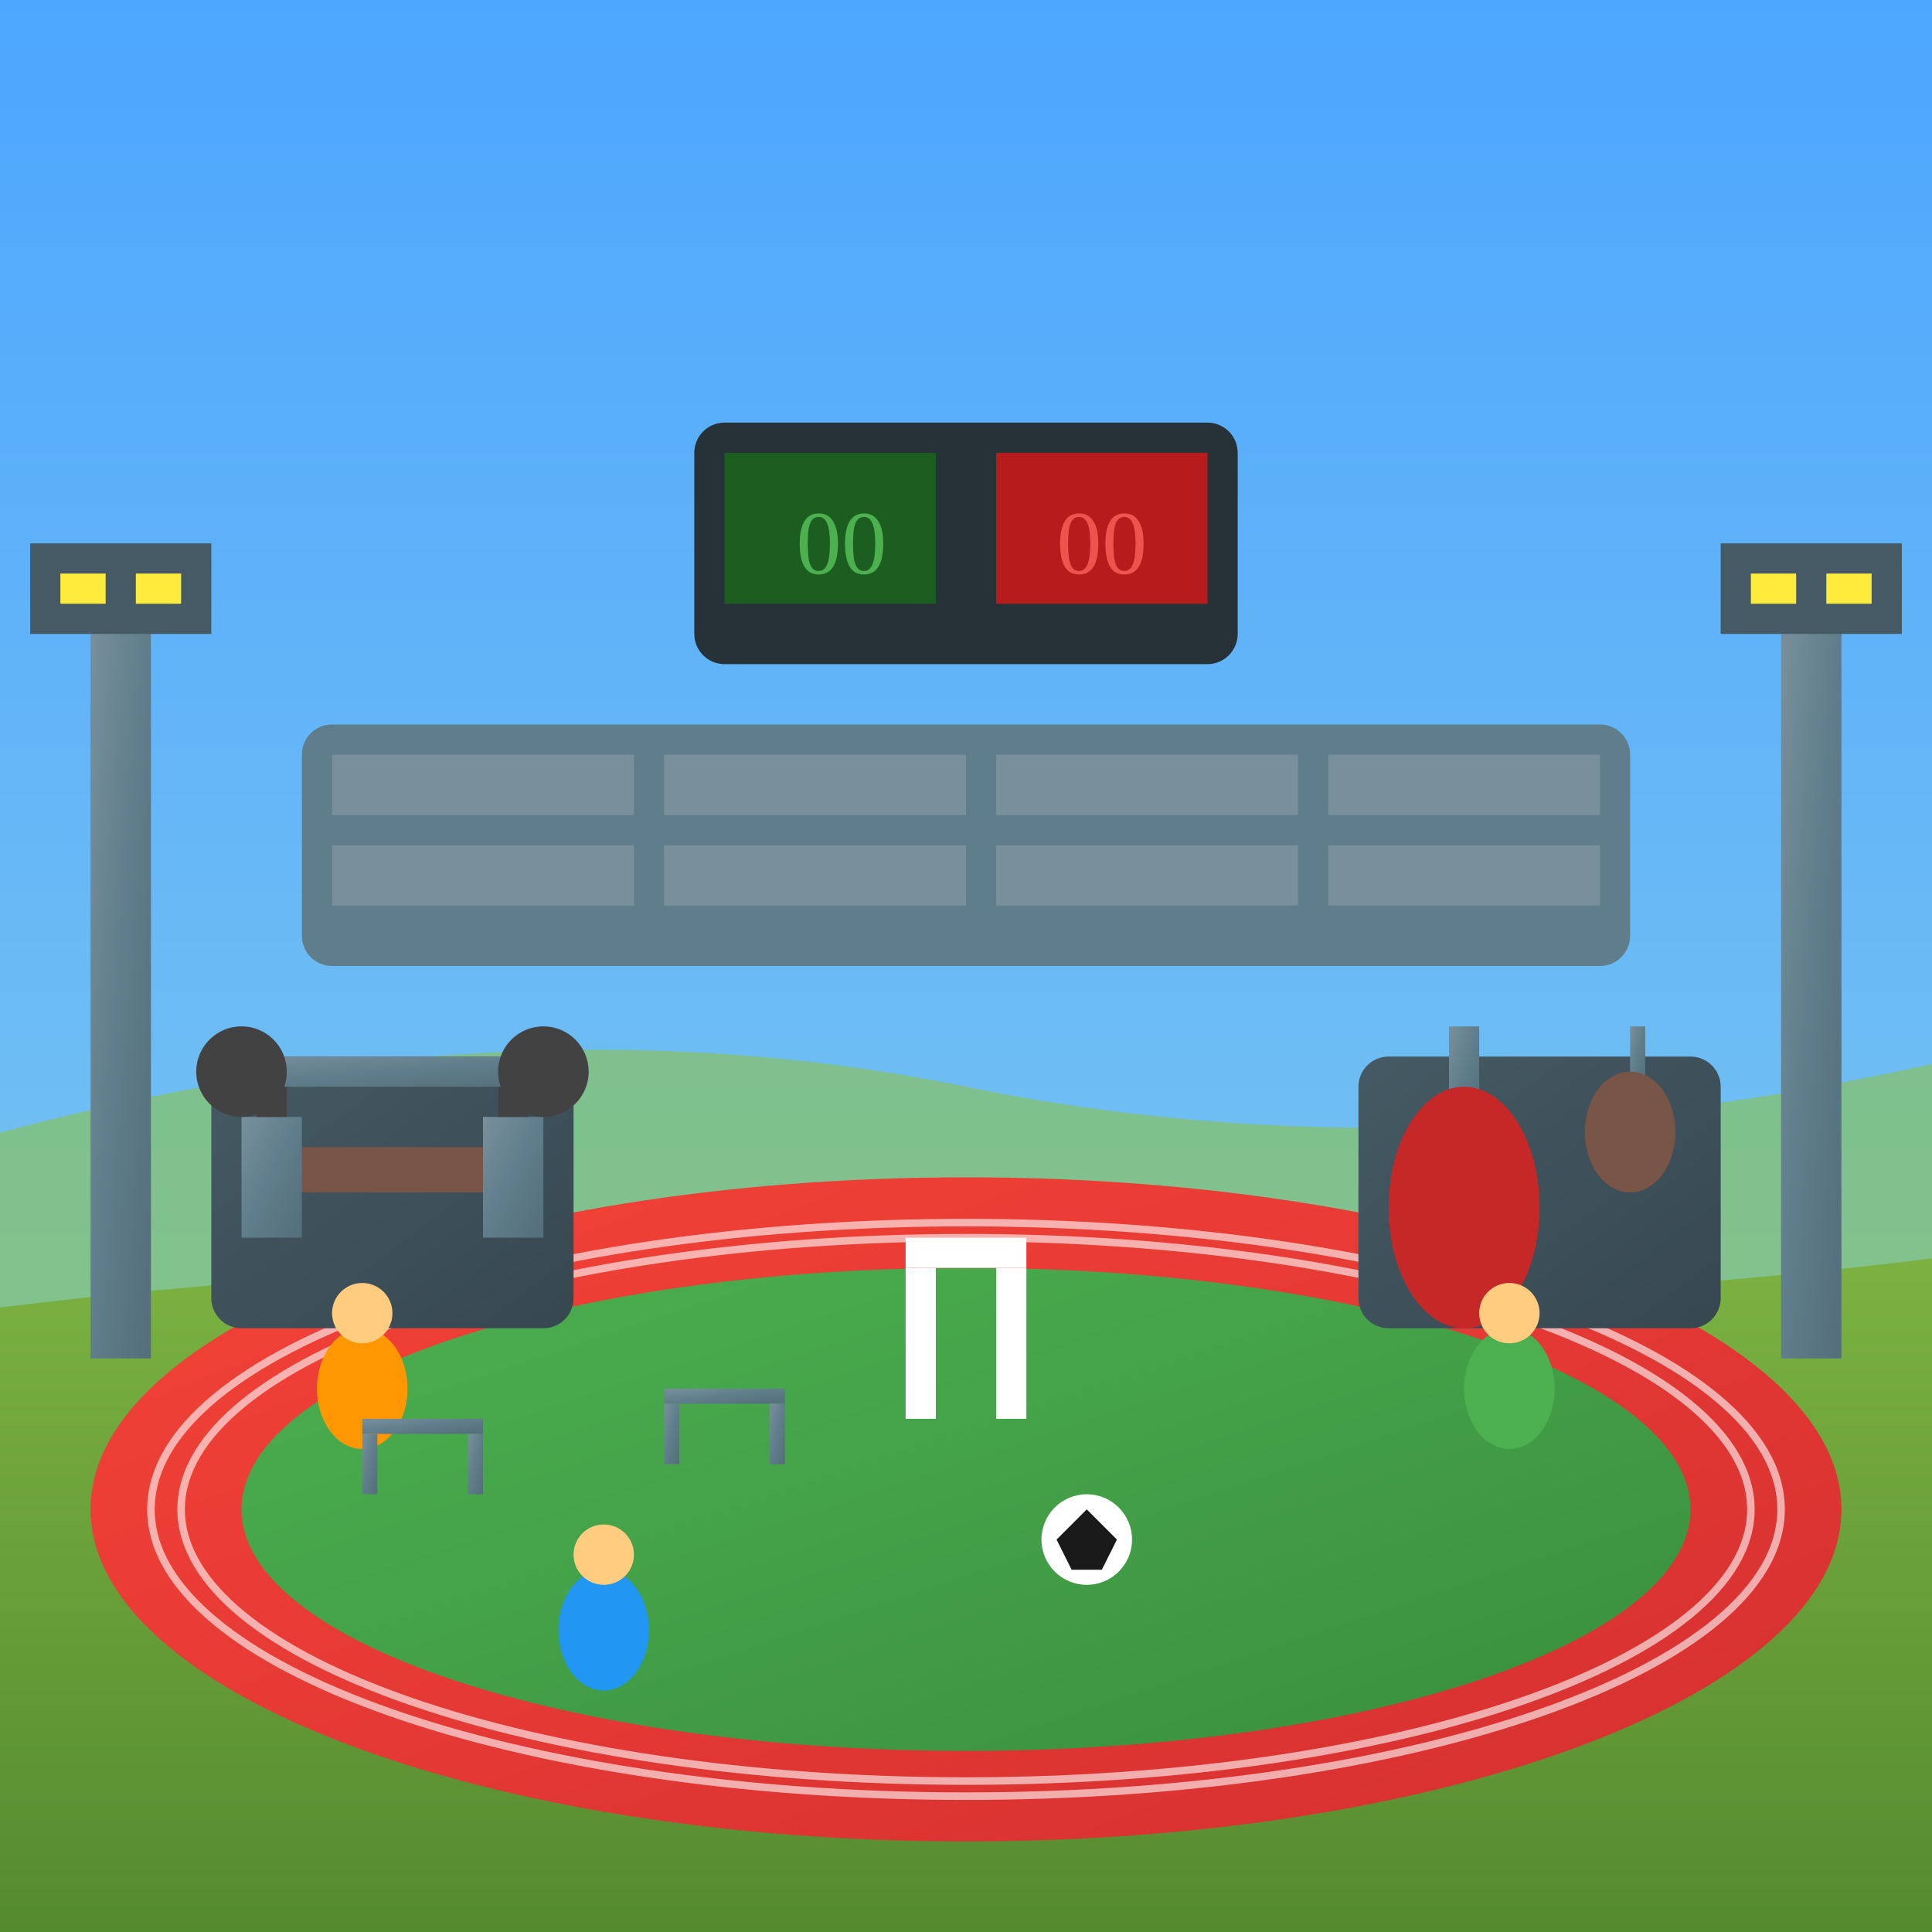
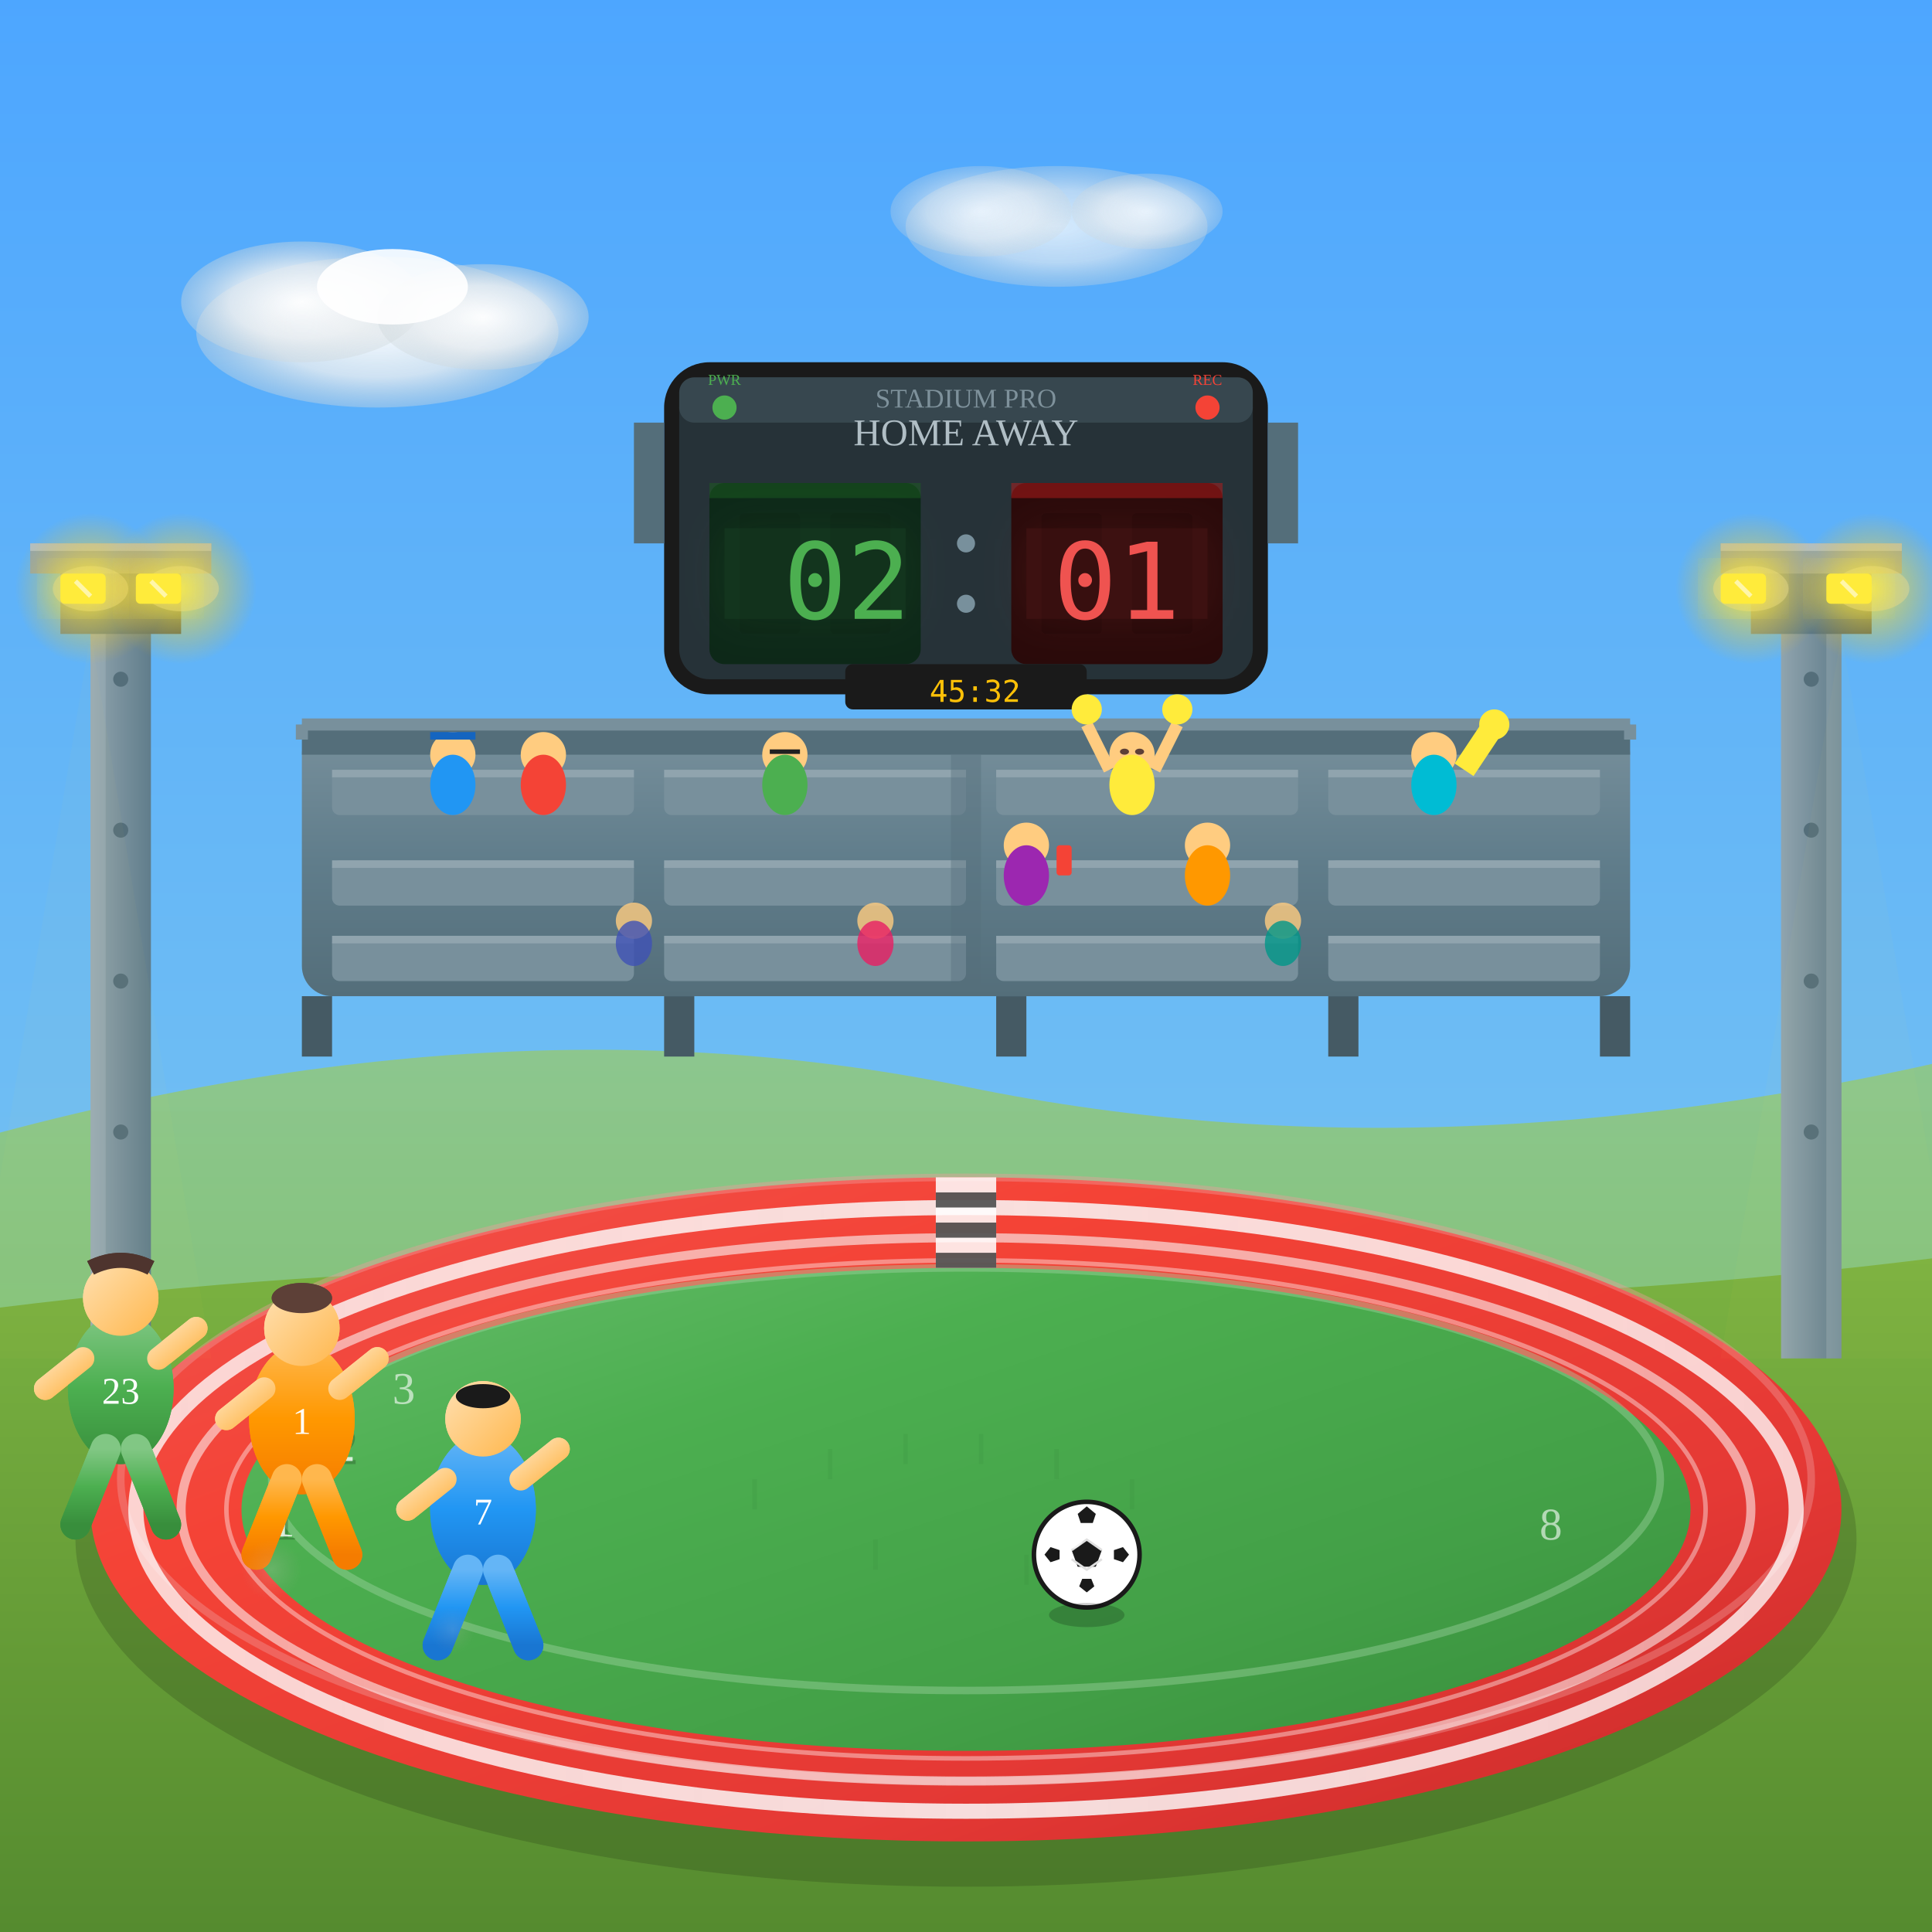
<svg xmlns="http://www.w3.org/2000/svg" viewBox="0 0 128 128" width="128" height="128">
  <defs>
    <linearGradient id="turfGround" x1="0%" y1="0%" x2="100%" y2="100%">
-       <stop offset="0%" style="stop-color:#4CAF50" />
-       <stop offset="50%" style="stop-color:#43A047" />
+       <stop offset="0%" style="stop-color:#66BB6A" />
+       <stop offset="30%" style="stop-color:#4CAF50" />
+       <stop offset="70%" style="stop-color:#43A047" />
      <stop offset="100%" style="stop-color:#388E3C" />
    </linearGradient>
    <linearGradient id="trackSurface" x1="0%" y1="0%" x2="100%" y2="100%">
-       <stop offset="0%" style="stop-color:#F44336" />
-       <stop offset="50%" style="stop-color:#E53935" />
+       <stop offset="0%" style="stop-color:#EF5350" />
+       <stop offset="30%" style="stop-color:#F44336" />
+       <stop offset="70%" style="stop-color:#E53935" />
+       <stop offset="100%" style="stop-color:#C62828" />
+     </linearGradient>
+     <linearGradient id="metalEquip" x1="0%" y1="0%" x2="100%" y2="100%">
+       <stop offset="0%" style="stop-color:#90A4AE" />
+       <stop offset="30%" style="stop-color:#78909C" />
+       <stop offset="70%" style="stop-color:#607D8B" />
+       <stop offset="100%" style="stop-color:#455A64" />
+     </linearGradient>
+     <linearGradient id="rubberMat" x1="0%" y1="0%" x2="0%" y2="100%">
+       <stop offset="0%" style="stop-color:#546E7A" />
+       <stop offset="50%" style="stop-color:#455A64" />
+       <stop offset="100%" style="stop-color:#37474F" />
+     </linearGradient>
+     <linearGradient id="sky" x1="0%" y1="0%" x2="0%" y2="100%">
+       <stop offset="0%" style="stop-color:#4da6ff" />
+       <stop offset="100%" style="stop-color:#87ceeb" />
+     </linearGradient>
+     <linearGradient id="grass" x1="0%" y1="0%" x2="0%" y2="100%">
+       <stop offset="0%" style="stop-color:#7cb342" />
+       <stop offset="50%" style="stop-color:#689f38" />
+       <stop offset="100%" style="stop-color:#558b2f" />
+     </linearGradient>
+     <linearGradient id="hills" x1="0%" y1="0%" x2="0%" y2="100%">
+       <stop offset="0%" style="stop-color:#9ccc65" />
+       <stop offset="100%" style="stop-color:#8bc34a" />
+     </linearGradient>
+     <linearGradient id="athleteOrange" x1="0%" y1="0%" x2="0%" y2="100%">
+       <stop offset="0%" style="stop-color:#FFB74D" />
+       <stop offset="50%" style="stop-color:#FF9800" />
+       <stop offset="100%" style="stop-color:#F57C00" />
+     </linearGradient>
+     <linearGradient id="athleteBlue" x1="0%" y1="0%" x2="0%" y2="100%">
+       <stop offset="0%" style="stop-color:#64B5F6" />
+       <stop offset="50%" style="stop-color:#2196F3" />
+       <stop offset="100%" style="stop-color:#1976D2" />
+     </linearGradient>
+     <linearGradient id="athleteGreen" x1="0%" y1="0%" x2="0%" y2="100%">
+       <stop offset="0%" style="stop-color:#81C784" />
+       <stop offset="50%" style="stop-color:#4CAF50" />
+       <stop offset="100%" style="stop-color:#388E3C" />
+     </linearGradient>
+     <linearGradient id="athleteRed" x1="0%" y1="0%" x2="0%" y2="100%">
+       <stop offset="0%" style="stop-color:#E57373" />
+       <stop offset="50%" style="stop-color:#F44336" />
      <stop offset="100%" style="stop-color:#D32F2F" />
    </linearGradient>
-     <linearGradient id="metalEquip" x1="0%" y1="0%" x2="100%" y2="100%">
+     <linearGradient id="skinTone" x1="0%" y1="0%" x2="100%" y2="100%">
+       <stop offset="0%" style="stop-color:#FFE0B2" />
+       <stop offset="50%" style="stop-color:#FFCC80" />
+       <stop offset="100%" style="stop-color:#FFB74D" />
+     </linearGradient>
+     <linearGradient id="bleachers" x1="0%" y1="0%" x2="0%" y2="100%">
      <stop offset="0%" style="stop-color:#78909C" />
      <stop offset="50%" style="stop-color:#607D8B" />
      <stop offset="100%" style="stop-color:#546E7A" />
    </linearGradient>
-     <linearGradient id="rubberMat" x1="0%" y1="0%" x2="100%" y2="100%">
-       <stop offset="0%" style="stop-color:#455A64" />
-       <stop offset="100%" style="stop-color:#37474F" />
-     </linearGradient>
-     <linearGradient id="sky" x1="0%" y1="0%" x2="0%" y2="100%">
-       <stop offset="0%" style="stop-color:#4da6ff" />
-       <stop offset="100%" style="stop-color:#87ceeb" />
-     </linearGradient>
-     <linearGradient id="grass" x1="0%" y1="0%" x2="0%" y2="100%">
-       <stop offset="0%" style="stop-color:#7cb342" />
-       <stop offset="100%" style="stop-color:#558b2f" />
-     </linearGradient>
+     <linearGradient id="lightPole" x1="0%" y1="0%" x2="100%" y2="0%">
+       <stop offset="0%" style="stop-color:#90A4AE" />
+       <stop offset="50%" style="stop-color:#78909C" />
+       <stop offset="100%" style="stop-color:#607D8B" />
+     </linearGradient>
+     <linearGradient id="woodBench" x1="0%" y1="0%" x2="0%" y2="100%">
+       <stop offset="0%" style="stop-color:#8D6E63" />
+       <stop offset="50%" style="stop-color:#795548" />
+       <stop offset="100%" style="stop-color:#5D4037" />
+     </linearGradient>
+     <radialGradient id="lightGlow" cx="50%" cy="50%" r="50%">
+       <stop offset="0%" style="stop-color:#FFEB3B" stop-opacity="0.8" />
+       <stop offset="100%" style="stop-color:#FFC107" stop-opacity="0" />
+     </radialGradient>
+     <radialGradient id="dustCloud" cx="50%" cy="50%" r="50%">
+       <stop offset="0%" style="stop-color:#D7CCC8" stop-opacity="0.5" />
+       <stop offset="100%" style="stop-color:#BCAAA4" stop-opacity="0" />
+     </radialGradient>
+     <radialGradient id="sunGlow" cx="50%" cy="50%" r="50%">
+       <stop offset="0%" style="stop-color:#FFEB3B" stop-opacity="0.9" />
+       <stop offset="40%" style="stop-color:#FFC107" stop-opacity="0.4" />
+       <stop offset="100%" style="stop-color:#FF9800" stop-opacity="0" />
+     </radialGradient>
+     <radialGradient id="cloudWhite" cx="50%" cy="50%" r="50%">
+       <stop offset="0%" style="stop-color:#FFFFFF" stop-opacity="0.95" />
+       <stop offset="60%" style="stop-color:#ECEFF1" stop-opacity="0.8" />
+       <stop offset="100%" style="stop-color:#CFD8DC" stop-opacity="0.4" />
+     </radialGradient>
+     <linearGradient id="trackLine" x1="0%" y1="0%" x2="100%" y2="0%">
+       <stop offset="0%" style="stop-color:#FFFFFF" stop-opacity="0.9" />
+       <stop offset="50%" style="stop-color:#FAFAFA" stop-opacity="1" />
+       <stop offset="100%" style="stop-color:#FFFFFF" stop-opacity="0.9" />
+     </linearGradient>
+     <linearGradient id="goalNet" x1="0%" y1="0%" x2="0%" y2="100%">
+       <stop offset="0%" style="stop-color:#FAFAFA" />
+       <stop offset="100%" style="stop-color:#E0E0E0" />
+     </linearGradient>
+     <filter id="glow" x="-50%" y="-50%" width="200%" height="200%">
+       <feGaussianBlur stdDeviation="1.5" result="coloredBlur" />
+       <feMerge>
+         <feMergeNode in="coloredBlur" />
+         <feMergeNode in="SourceGraphic" />
+       </feMerge>
+     </filter>
  </defs>
  <rect width="128" height="128" fill="url(#sky)" />
-   <path d="M-10,78 Q30,65 64,72 Q98,79 138,68 L138,88 L-10,88 Z" fill="#8bc34a" opacity="0.6" />
+   <g>
+     <ellipse cx="25" cy="22" rx="12" ry="5" fill="url(#cloudWhite)">
+       <animate attributeName="cx" values="25;28;25" dur="20s" repeatCount="indefinite" />
+     </ellipse>
+     <ellipse cx="20" cy="20" rx="8" ry="4" fill="url(#cloudWhite)" />
+     <ellipse cx="32" cy="21" rx="7" ry="3.5" fill="url(#cloudWhite)" />
+     <ellipse cx="26" cy="19" rx="5" ry="2.5" fill="#FFFFFF" opacity="0.9" />
+   </g>
+   <g>
+     <ellipse cx="70" cy="15" rx="10" ry="4" fill="url(#cloudWhite)" opacity="0.8">
+       <animate attributeName="cx" values="70;74;70" dur="25s" repeatCount="indefinite" />
+     </ellipse>
+     <ellipse cx="65" cy="14" rx="6" ry="3" fill="url(#cloudWhite)" opacity="0.7" />
+     <ellipse cx="76" cy="14" rx="5" ry="2.5" fill="url(#cloudWhite)" opacity="0.75" />
+   </g>
+   <path d="M-10,78 Q30,65 64,72 Q98,79 138,68 L138,88 L-10,88 Z" fill="url(#hills)" opacity="0.7" />
  <path d="M-10,128 L-10,88 Q30,82 64,85 Q98,88 138,82 L138,128 Z" fill="url(#grass)" />
+   <ellipse cx="64" cy="102" rx="59" ry="23" fill="#000000" opacity="0.15" />
  <ellipse cx="64" cy="100" rx="58" ry="22" fill="url(#trackSurface)" />
+   <g fill="#B71C1C" opacity="0.15">
+     <circle cx="30" cy="95" r="0.3" />
+     <circle cx="45" cy="92" r="0.25" />
+     <circle cx="60" cy="90" r="0.3" />
+     <circle cx="75" cy="91" r="0.25" />
+     <circle cx="90" cy="94" r="0.3" />
+     <circle cx="100" cy="98" r="0.25" />
+     <circle cx="35" cy="108" r="0.3" />
+     <circle cx="55" cy="110" r="0.25" />
+     <circle cx="80" cy="108" r="0.3" />
+   </g>
+   <ellipse cx="64" cy="98" rx="56" ry="20" fill="none" stroke="#EF9A9A" stroke-width="0.5" opacity="0.4" />
  <ellipse cx="64" cy="100" rx="48" ry="16" fill="url(#turfGround)" />
-   <ellipse cx="64" cy="100" rx="54" ry="19" fill="none" stroke="#FFFFFF" stroke-width="0.5" opacity="0.6" />
-   <ellipse cx="64" cy="100" rx="52" ry="18" fill="none" stroke="#FFFFFF" stroke-width="0.5" opacity="0.6" />
-   <rect x="6" y="40" width="4" height="50" fill="url(#metalEquip)" />
-   <rect x="2" y="36" width="12" height="6" fill="#455A64" />
-   <rect x="4" y="38" width="3" height="2" fill="#FFEB3B">
+   <g stroke="#388E3C" stroke-width="0.3" opacity="0.2">
+     <line x1="50" y1="98" x2="50" y2="100" />
+     <line x1="55" y1="96" x2="55" y2="98" />
+     <line x1="60" y1="95" x2="60" y2="97" />
+     <line x1="65" y1="95" x2="65" y2="97" />
+     <line x1="70" y1="96" x2="70" y2="98" />
+     <line x1="75" y1="98" x2="75" y2="100" />
+     <line x1="58" y1="102" x2="58" y2="104" />
+     <line x1="68" y1="103" x2="68" y2="105" />
+   </g>
+   <ellipse cx="64" cy="98" rx="46" ry="14" fill="none" stroke="#A5D6A7" stroke-width="0.5" opacity="0.4" />
+   <ellipse cx="64" cy="100" rx="55" ry="20" fill="none" stroke="url(#trackLine)" stroke-width="1" opacity="0.85" />
+   <ellipse cx="64" cy="100" rx="52" ry="18" fill="none" stroke="url(#trackLine)" stroke-width="0.6" opacity="0.6" />
+   <ellipse cx="64" cy="100" rx="49" ry="16.5" fill="none" stroke="#FFFFFF" stroke-width="0.3" opacity="0.4" />
+   <rect x="62" y="78" width="4" height="6" fill="#FFFFFF" opacity="0.85" />
+   <rect x="62" y="79" width="4" height="1" fill="#1A1A1A" opacity="0.7" />
+   <rect x="62" y="81" width="4" height="1" fill="#1A1A1A" opacity="0.7" />
+   <rect x="62" y="83" width="4" height="1" fill="#1A1A1A" opacity="0.7" />
+   <text x="18" y="102" font-size="3.5" fill="#000000" opacity="0.2">1</text>
+   <text x="17.8" y="101.8" font-size="3.5" fill="#FFFFFF" opacity="0.8">1</text>
+   <text x="22" y="97" font-size="3.5" fill="#000000" opacity="0.2">2</text>
+   <text x="21.8" y="96.8" font-size="3.5" fill="#FFFFFF" opacity="0.8">2</text>
+   <text x="26" y="93" font-size="3" fill="#FFFFFF" opacity="0.6">3</text>
+   <text x="102" y="102" font-size="3" fill="#FFFFFF" opacity="0.6">8</text>
+   <rect x="44" y="24" width="40" height="22" fill="#1A1A1A" rx="3" />
+   <rect x="45" y="25" width="38" height="20" fill="#263238" rx="2" />
+   <rect x="45" y="25" width="38" height="3" fill="#37474F" rx="1" />
+   <rect x="42" y="28" width="2" height="8" fill="#546E7A" />
+   <rect x="84" y="28" width="2" height="8" fill="#546E7A" />
+   <text x="64" y="27" font-size="1.8" fill="#90A4AE" text-anchor="middle" opacity="0.8">STADIUM PRO</text>
+   <text x="64" y="29.5" font-size="2.5" fill="#B0BEC5" text-anchor="middle">HOME    AWAY</text>
+   <rect x="47" y="32" width="14" height="12" fill="#0D2818" rx="1" />
+   <rect x="47" y="32" width="14" height="1" fill="#1B5E20" opacity="0.5" />
+   <g fill="#0A1F12" opacity="0.3">
+     <rect x="49" y="34" width="4" height="8" rx="0.3" />
+     <rect x="55" y="34" width="4" height="8" rx="0.3" />
+   </g>
+   <text x="54" y="41" font-size="7" fill="#4CAF50" text-anchor="middle" font-family="monospace">
+     <animate attributeName="opacity" values="1;0.85;1" dur="1s" repeatCount="indefinite" />
+     02
+   </text>
+   <rect x="48" y="35" width="12" height="6" fill="#4CAF50" opacity="0.1" filter="url(#glow)" />
+   <rect x="67" y="32" width="14" height="12" fill="#2A0A0A" rx="1" />
+   <rect x="67" y="32" width="14" height="1" fill="#B71C1C" opacity="0.5" />
+   <g fill="#1A0505" opacity="0.3">
+     <rect x="69" y="34" width="4" height="8" rx="0.3" />
+     <rect x="75" y="34" width="4" height="8" rx="0.3" />
+   </g>
+   <text x="74" y="41" font-size="7" fill="#EF5350" text-anchor="middle" font-family="monospace">01</text>
+   <rect x="68" y="35" width="12" height="6" fill="#EF5350" opacity="0.1" filter="url(#glow)" />
+   <circle cx="64" cy="36" r="0.6" fill="#78909C" />
+   <circle cx="64" cy="40" r="0.6" fill="#78909C" />
+   <rect x="56" y="44" width="16" height="3" fill="#1A1A1A" rx="0.5" />
+   <text x="64" y="46.5" font-size="2" fill="#FFC107" text-anchor="middle" font-family="monospace">
+     <animate attributeName="opacity" values="0.8;1;0.8" dur="0.5s" repeatCount="indefinite" />
+     45:32
+   </text>
+   <circle cx="48" cy="27" r="0.8" fill="#4CAF50">
+     <animate attributeName="opacity" values="0.5;1;0.5" dur="0.8s" repeatCount="indefinite" />
+   </circle>
+   <text x="48" y="25.5" font-size="1" fill="#4CAF50" text-anchor="middle">PWR</text>
+   <circle cx="80" cy="27" r="0.8" fill="#F44336">
+     <animate attributeName="opacity" values="1;0.5;1" dur="0.8s" repeatCount="indefinite" />
+   </circle>
+   <text x="80" y="25.5" font-size="1" fill="#F44336" text-anchor="middle">REC</text>
+   <rect x="20" y="48" width="88" height="18" fill="url(#bleachers)" rx="2" />
+   <rect x="20" y="48" width="88" height="2" fill="#546E7A" />
+   <rect x="20" y="66" width="2" height="4" fill="#455A64" />
+   <rect x="44" y="66" width="2" height="4" fill="#455A64" />
+   <rect x="66" y="66" width="2" height="4" fill="#455A64" />
+   <rect x="88" y="66" width="2" height="4" fill="#455A64" />
+   <rect x="106" y="66" width="2" height="4" fill="#455A64" />
+   <g fill="#78909C">
+     <rect x="22" y="51" width="20" height="3" rx="0.5" />
+     <rect x="22" y="51" width="20" height="0.5" fill="#90A4AE" />
+     <rect x="44" y="51" width="20" height="3" rx="0.5" />
+     <rect x="44" y="51" width="20" height="0.5" fill="#90A4AE" />
+     <rect x="66" y="51" width="20" height="3" rx="0.5" />
+     <rect x="66" y="51" width="20" height="0.5" fill="#90A4AE" />
+     <rect x="88" y="51" width="18" height="3" rx="0.5" />
+     <rect x="88" y="51" width="18" height="0.5" fill="#90A4AE" />
+     <rect x="22" y="57" width="20" height="3" rx="0.5" />
+     <rect x="22" y="57" width="20" height="0.5" fill="#90A4AE" />
+     <rect x="44" y="57" width="20" height="3" rx="0.5" />
+     <rect x="44" y="57" width="20" height="0.5" fill="#90A4AE" />
+     <rect x="66" y="57" width="20" height="3" rx="0.5" />
+     <rect x="66" y="57" width="20" height="0.5" fill="#90A4AE" />
+     <rect x="88" y="57" width="18" height="3" rx="0.5" />
+     <rect x="88" y="57" width="18" height="0.5" fill="#90A4AE" />
+     <rect x="22" y="62" width="20" height="3" rx="0.5" />
+     <rect x="22" y="62" width="20" height="0.5" fill="#90A4AE" />
+     <rect x="44" y="62" width="20" height="3" rx="0.5" />
+     <rect x="44" y="62" width="20" height="0.5" fill="#90A4AE" />
+     <rect x="66" y="62" width="20" height="3" rx="0.5" />
+     <rect x="66" y="62" width="20" height="0.5" fill="#90A4AE" />
+     <rect x="88" y="62" width="18" height="3" rx="0.5" />
+     <rect x="88" y="62" width="18" height="0.5" fill="#90A4AE" />
+   </g>
+   <rect x="63" y="50" width="2" height="16" fill="#546E7A" opacity="0.4" />
+   <line x1="20" y1="49" x2="20" y2="48" stroke="#78909C" stroke-width="0.8" />
+   <line x1="20" y1="48" x2="108" y2="48" stroke="#78909C" stroke-width="0.8" />
+   <line x1="108" y1="49" x2="108" y2="48" stroke="#78909C" stroke-width="0.8" />
+   <circle cx="30" cy="50" r="1.5" fill="#FFCC80" />
+   <path d="M28.5,49 L31.5,49 L31.5,48.5 L28.5,48.5 Z" fill="#1565C0" />
+   <ellipse cx="30" cy="52" rx="1.5" ry="2" fill="#2196F3" />
+   <circle cx="36" cy="50" r="1.5" fill="#FFCC80" />
+   <ellipse cx="36" cy="52" rx="1.5" ry="2" fill="#F44336" />
+   <circle cx="52" cy="50" r="1.5" fill="#FFCC80" />
+   <line x1="51" y1="49.8" x2="53" y2="49.8" stroke="#212121" stroke-width="0.3" />
+   <ellipse cx="52" cy="52" rx="1.5" ry="2" fill="#4CAF50" />
+   <circle cx="68" cy="56" r="1.5" fill="#FFCC80" />
+   <ellipse cx="68" cy="58" rx="1.5" ry="2" fill="#9C27B0" />
+   <rect x="70" y="56" width="1" height="2" fill="#F44336" rx="0.2" />
+   <circle cx="80" cy="56" r="1.5" fill="#FFCC80" />
+   <ellipse cx="80" cy="58" rx="1.5" ry="2" fill="#FF9800" />
+   <circle cx="95" cy="50" r="1.5" fill="#FFCC80" />
+   <ellipse cx="95" cy="52" rx="1.5" ry="2" fill="#00BCD4" />
+   <path d="M97,51 L99,48" stroke="#FFEB3B" stroke-width="1.5" />
+   <circle cx="99" cy="48" r="1" fill="#FFEB3B" />
+   <g>
+     <circle cx="75" cy="50" r="1.5" fill="#FFCC80" />
+     <ellipse cx="74.5" cy="49.8" rx="0.3" ry="0.2" fill="#5D4037" />
+     <ellipse cx="75.5" cy="49.8" rx="0.3" ry="0.2" fill="#5D4037" />
+     <ellipse cx="75" cy="50.5" rx="0.5" ry="0.3" fill="#D7CCC8" />
+     <ellipse cx="75" cy="52" rx="1.5" ry="2" fill="#FFEB3B" />
+     <line x1="73.5" y1="51" x2="72" y2="48" stroke="#FFCC80" stroke-width="0.8">
+       <animate attributeName="y2" values="48;46;48" dur="0.5s" repeatCount="indefinite" />
+     </line>
+     <line x1="76.5" y1="51" x2="78" y2="48" stroke="#FFCC80" stroke-width="0.8">
+       <animate attributeName="y2" values="48;46;48" dur="0.5s" repeatCount="indefinite" />
+     </line>
+     <circle cx="72" cy="47" r="1" fill="#FFEB3B">
+       <animate attributeName="cy" values="47;45;47" dur="0.5s" repeatCount="indefinite" />
+     </circle>
+     <circle cx="78" cy="47" r="1" fill="#FFEB3B">
+       <animate attributeName="cy" values="47;45;47" dur="0.5s" repeatCount="indefinite" />
+     </circle>
+   </g>
+   <circle cx="42" cy="61" r="1.2" fill="#FFCC80" opacity="0.8" />
+   <ellipse cx="42" cy="62.5" rx="1.2" ry="1.5" fill="#3F51B5" opacity="0.8" />
+   <circle cx="58" cy="61" r="1.2" fill="#FFCC80" opacity="0.8" />
+   <ellipse cx="58" cy="62.5" rx="1.2" ry="1.5" fill="#E91E63" opacity="0.8" />
+   <circle cx="85" cy="61" r="1.2" fill="#FFCC80" opacity="0.8" />
+   <ellipse cx="85" cy="62.5" rx="1.2" ry="1.5" fill="#009688" opacity="0.8" />
+   <rect x="6" y="40" width="4" height="50" fill="url(#lightPole)" />
+   <rect x="6" y="40" width="1" height="50" fill="#B0BEC5" opacity="0.3" />
+   <circle cx="8" cy="45" r="0.5" fill="#546E7A" />
+   <circle cx="8" cy="55" r="0.5" fill="#546E7A" />
+   <circle cx="8" cy="65" r="0.5" fill="#546E7A" />
+   <circle cx="8" cy="75" r="0.5" fill="#546E7A" />
+   <rect x="4" y="36" width="8" height="6" fill="url(#metalEquip)" />
+   <rect x="4" y="36" width="8" height="1" fill="#B0BEC5" opacity="0.4" />
+   <rect x="2" y="36" width="12" height="2" fill="#90A4AE" />
+   <rect x="2" y="36" width="12" height="0.5" fill="#B0BEC5" />
+   <ellipse cx="6" cy="39" rx="2.5" ry="1.5" fill="#CFD8DC" opacity="0.5" />
+   <ellipse cx="12" cy="39" rx="2.5" ry="1.5" fill="#CFD8DC" opacity="0.5" />
+   <circle cx="6" cy="39" r="5" fill="url(#lightGlow)">
+     <animate attributeName="r" values="5;6;5" dur="2s" repeatCount="indefinite" />
+   </circle>
+   <rect x="4" y="38" width="3" height="2" fill="#FFEB3B" filter="url(#glow)" rx="0.3">
    <animate attributeName="opacity" values="0.8;1;0.8" dur="0.5s" repeatCount="indefinite" />
  </rect>
-   <rect x="9" y="38" width="3" height="2" fill="#FFEB3B">
+   <line x1="5" y1="38.5" x2="6" y2="39.5" stroke="#FFF9C4" stroke-width="0.3" opacity="0.8" />
+   <circle cx="12" cy="39" r="5" fill="url(#lightGlow)">
+     <animate attributeName="r" values="6;5;6" dur="2s" repeatCount="indefinite" />
+   </circle>
+   <rect x="9" y="38" width="3" height="2" fill="#FFEB3B" filter="url(#glow)" rx="0.3">
    <animate attributeName="opacity" values="1;0.8;1" dur="0.5s" repeatCount="indefinite" />
  </rect>
-   <rect x="118" y="40" width="4" height="50" fill="url(#metalEquip)" />
-   <rect x="114" y="36" width="12" height="6" fill="#455A64" />
-   <rect x="116" y="38" width="3" height="2" fill="#FFEB3B">
+   <line x1="10" y1="38.5" x2="11" y2="39.5" stroke="#FFF9C4" stroke-width="0.3" opacity="0.8" />
+   <path d="M6,42 L-2,90 L14,90 Z" fill="#FFEB3B" opacity="0.03">
+     <animate attributeName="opacity" values="0.02;0.04;0.02" dur="2s" repeatCount="indefinite" />
+   </path>
+   <rect x="118" y="40" width="4" height="50" fill="url(#lightPole)" />
+   <rect x="121" y="40" width="1" height="50" fill="#B0BEC5" opacity="0.3" />
+   <circle cx="120" cy="45" r="0.5" fill="#546E7A" />
+   <circle cx="120" cy="55" r="0.5" fill="#546E7A" />
+   <circle cx="120" cy="65" r="0.5" fill="#546E7A" />
+   <circle cx="120" cy="75" r="0.5" fill="#546E7A" />
+   <rect x="116" y="36" width="8" height="6" fill="url(#metalEquip)" />
+   <rect x="116" y="36" width="8" height="1" fill="#B0BEC5" opacity="0.4" />
+   <rect x="114" y="36" width="12" height="2" fill="#90A4AE" />
+   <rect x="114" y="36" width="12" height="0.5" fill="#B0BEC5" />
+   <ellipse cx="116" cy="39" rx="2.5" ry="1.5" fill="#CFD8DC" opacity="0.5" />
+   <ellipse cx="124" cy="39" rx="2.5" ry="1.5" fill="#CFD8DC" opacity="0.5" />
+   <circle cx="116" cy="39" r="5" fill="url(#lightGlow)">
+     <animate attributeName="r" values="5;6;5" dur="2s" repeatCount="indefinite" />
+   </circle>
+   <rect x="114" y="38" width="3" height="2" fill="#FFEB3B" filter="url(#glow)" rx="0.3">
    <animate attributeName="opacity" values="1;0.8;1" dur="0.5s" repeatCount="indefinite" />
  </rect>
-   <rect x="121" y="38" width="3" height="2" fill="#FFEB3B">
+   <line x1="115" y1="38.5" x2="116" y2="39.5" stroke="#FFF9C4" stroke-width="0.3" opacity="0.8" />
+   <circle cx="124" cy="39" r="5" fill="url(#lightGlow)">
+     <animate attributeName="r" values="6;5;6" dur="2s" repeatCount="indefinite" />
+   </circle>
+   <rect x="121" y="38" width="3" height="2" fill="#FFEB3B" filter="url(#glow)" rx="0.3">
    <animate attributeName="opacity" values="0.8;1;0.8" dur="0.5s" repeatCount="indefinite" />
  </rect>
-   <rect x="14" y="70" width="24" height="18" fill="url(#rubberMat)" rx="2" />
-   <rect x="18" y="76" width="16" height="3" fill="#795548" />
-   <rect x="16" y="74" width="4" height="8" fill="url(#metalEquip)" />
-   <rect x="32" y="74" width="4" height="8" fill="url(#metalEquip)" />
-   <rect x="17" y="72" width="2" height="2" fill="#424242" />
-   <rect x="33" y="72" width="2" height="2" fill="#424242" />
-   <g>
-     <animateTransform attributeName="transform" type="translate" values="0,0;0,-4;0,0" dur="2s" repeatCount="indefinite" />
-     <rect x="14" y="70" width="24" height="2" fill="url(#metalEquip)" />
-     <circle cx="16" cy="71" r="3" fill="#424242" />
-     <circle cx="36" cy="71" r="3" fill="#424242" />
-   </g>
-   <rect x="90" y="70" width="24" height="18" fill="url(#rubberMat)" rx="2" />
-   <rect x="96" y="68" width="2" height="6" fill="url(#metalEquip)" />
-   <g>
-     <animateTransform attributeName="transform" type="rotate" values="-5 97 74;5 97 74;-5 97 74" dur="1s" repeatCount="indefinite" />
-     <ellipse cx="97" cy="80" rx="5" ry="8" fill="#C62828" />
-   </g>
-   <rect x="108" y="68" width="1" height="4" fill="url(#metalEquip)" />
-   <g>
-     <animateTransform attributeName="transform" type="rotate" values="-10 108 72;10 108 72;-10 108 72" dur="0.3s" repeatCount="indefinite" />
-     <ellipse cx="108" cy="75" rx="3" ry="4" fill="#795548" />
-   </g>
-   <rect x="20" y="48" width="88" height="16" fill="#607D8B" rx="2" />
-   <g fill="#78909C">
-     <rect x="22" y="50" width="20" height="4" />
-     <rect x="44" y="50" width="20" height="4" />
-     <rect x="66" y="50" width="20" height="4" />
-     <rect x="88" y="50" width="18" height="4" />
-     <rect x="22" y="56" width="20" height="4" />
-     <rect x="44" y="56" width="20" height="4" />
-     <rect x="66" y="56" width="20" height="4" />
-     <rect x="88" y="56" width="18" height="4" />
-   </g>
-   <rect x="46" y="28" width="36" height="16" fill="#263238" rx="2" />
-   <rect x="48" y="30" width="14" height="10" fill="#1B5E20" />
-   <text x="55" y="38" font-size="6" fill="#4CAF50" text-anchor="middle">
-     <tspan>
-       <animate attributeName="textContent" values="00;01;01" dur="10s" repeatCount="indefinite" />
-     </tspan>
-     00
-   </text>
-   <rect x="66" y="30" width="14" height="10" fill="#B71C1C" />
-   <text x="73" y="38" font-size="6" fill="#EF5350" text-anchor="middle">00</text>
-   <g>
-     <animateTransform attributeName="transform" type="translate" values="0,0;40,4;80,0;40,-4;0,0" dur="4s" repeatCount="indefinite" />
-     <ellipse cx="24" cy="92" rx="3" ry="4" fill="#FF9800" />
-     <circle cx="24" cy="87" r="2" fill="#FFCC80" />
-   </g>
-   <g>
-     <animateTransform attributeName="transform" type="translate" values="40,4;80,0;40,-4;0,0;40,4" dur="4s" repeatCount="indefinite" />
-     <ellipse cx="40" cy="108" rx="3" ry="4" fill="#2196F3" />
-     <circle cx="40" cy="103" r="2" fill="#FFCC80" />
-   </g>
-   <g>
-     <animateTransform attributeName="transform" type="translate" values="80,0;40,-4;0,0;40,4;80,0" dur="4s" repeatCount="indefinite" />
-     <ellipse cx="100" cy="92" rx="3" ry="4" fill="#4CAF50" />
-     <circle cx="100" cy="87" r="2" fill="#FFCC80" />
-   </g>
-   <rect x="60" y="84" width="2" height="10" fill="#FFFFFF" />
-   <rect x="66" y="84" width="2" height="10" fill="#FFFFFF" />
-   <rect x="60" y="82" width="8" height="2" fill="#FFFFFF" />
-   <g>
-     <animateTransform attributeName="transform" type="translate" values="0,0;-8,-2;0,0;8,-2;0,0" dur="3s" repeatCount="indefinite" />
-     <circle cx="72" cy="102" r="3" fill="#FFFFFF" />
-     <path d="M70,102 L72,100 L74,102 L73,104 L71,104 Z" fill="#1A1A1A">
-       <animateTransform attributeName="transform" type="rotate" values="0 72 102;360 72 102" dur="1s" repeatCount="indefinite" />
-     </path>
-   </g>
-   <g fill="url(#metalEquip)">
-     <rect x="24" y="94" width="8" height="1" />
-     <rect x="24" y="95" width="1" height="4" />
-     <rect x="31" y="95" width="1" height="4" />
-   </g>
-   <g fill="url(#metalEquip)">
-     <rect x="44" y="92" width="8" height="1" />
-     <rect x="44" y="93" width="1" height="4" />
-     <rect x="51" y="93" width="1" height="4" />
-   </g>
+   <line x1="122" y1="38.5" x2="123" y2="39.5" stroke="#FFF9C4" stroke-width="0.3" opacity="0.8" />
+   <path d="M122,42 L114,90 L130,90 Z" fill="#FFEB3B" opacity="0.03">
+     <animate attributeName="opacity" values="0.02;0.04;0.02" dur="2s" repeatCount="indefinite" />
+   </path>
+   <g>
+     <animateTransform attributeName="transform" type="translate" values="0,0;-10,-3;0,0;10,-3;0,0" dur="3s" repeatCount="indefinite" />
+     <circle cx="72" cy="103" r="3.5" fill="#FFFFFF" />
+     <circle cx="72" cy="103" r="3.5" fill="none" stroke="#1A1A1A" stroke-width="0.3" />
+     <g>
+       <animateTransform attributeName="transform" type="rotate" values="0 72 103;360 72 103" dur="2s" repeatCount="indefinite" />
+       <polygon points="72,102 73,102.7 72.6,103.8 71.4,103.8 71,102.7" fill="#1A1A1A" />
+       <polygon points="72,99.8 72.6,100.3 72.4,100.9 71.6,100.9 71.4,100.3" fill="#1A1A1A" />
+       <polygon points="72,105.5 72.5,105.1 72.3,104.6 71.7,104.6 71.5,105.1" fill="#1A1A1A" />
+       <polygon points="69.2,103 69.6,102.5 70.2,102.7 70.2,103.3 69.6,103.5" fill="#1A1A1A" />
+       <polygon points="74.8,103 74.4,102.5 73.8,102.7 73.8,103.3 74.4,103.5" fill="#1A1A1A" />
+       <path d="M71,102.7 L72,102 L73,102.7" fill="none" stroke="#E0E0E0" stroke-width="0.15" />
+       <path d="M71,103.3 L72,104 L73,103.3" fill="none" stroke="#E0E0E0" stroke-width="0.15" />
+     </g>
+     <circle cx="71" cy="101.8" r="0.8" fill="#FFFFFF" opacity="0.5" />
+     <ellipse cx="72" cy="107" rx="2.5" ry="0.8" fill="#000000" opacity="0.2">
+       <animate attributeName="ry" values="0.8;0.5;0.8" dur="3s" repeatCount="indefinite" />
+     </ellipse>
+   </g>
+   <g>
+     <animateTransform attributeName="transform" type="translate" values="0,0; 15,4; 30,6; 50,4; 70,0; 85,-4; 95,-6; 80,-4; 60,0; 40,4; 20,6; 0,0" dur="6s" repeatCount="indefinite" />
+     <ellipse cx="20" cy="94" rx="3.5" ry="5" fill="url(#athleteOrange)" />
+     <circle cx="20" cy="88" r="2.5" fill="url(#skinTone)" />
+     <ellipse cx="20" cy="86" rx="2" ry="1" fill="#5D4037" />
+     <line x1="17.5" y1="92" x2="15" y2="94" stroke="url(#skinTone)" stroke-width="1.5" stroke-linecap="round">
+       <animate attributeName="x2" values="15;18;15" dur="0.4s" repeatCount="indefinite" />
+       <animate attributeName="y2" values="94;90;94" dur="0.4s" repeatCount="indefinite" />
+     </line>
+     <line x1="22.5" y1="92" x2="25" y2="90" stroke="url(#skinTone)" stroke-width="1.5" stroke-linecap="round">
+       <animate attributeName="x2" values="25;22;25" dur="0.4s" repeatCount="indefinite" />
+       <animate attributeName="y2" values="90;94;90" dur="0.4s" repeatCount="indefinite" />
+     </line>
+     <line x1="19" y1="98" x2="17" y2="103" stroke="url(#athleteOrange)" stroke-width="2" stroke-linecap="round">
+       <animate attributeName="x2" values="17;21;17" dur="0.4s" repeatCount="indefinite" />
+     </line>
+     <line x1="21" y1="98" x2="23" y2="103" stroke="url(#athleteOrange)" stroke-width="2" stroke-linecap="round">
+       <animate attributeName="x2" values="23;19;23" dur="0.4s" repeatCount="indefinite" />
+     </line>
+     <text x="20" y="95" font-size="2.5" fill="#FFFFFF" text-anchor="middle">1</text>
+   </g>
+   <g>
+     <animateTransform attributeName="transform" type="translate" values="70,0; 85,-4; 95,-6; 80,-4; 60,0; 40,4; 20,6; 0,0; 15,4; 30,6; 50,4; 70,0" dur="6s" repeatCount="indefinite" />
+     <ellipse cx="20" cy="94" rx="3.5" ry="5" fill="url(#athleteOrange)" />
+     <circle cx="20" cy="88" r="2.5" fill="url(#skinTone)" />
+     <ellipse cx="20" cy="86" rx="2" ry="1" fill="#5D4037" />
+     <line x1="17.5" y1="92" x2="15" y2="94" stroke="url(#skinTone)" stroke-width="1.5" stroke-linecap="round">
+       <animate attributeName="x2" values="15;18;15" dur="0.4s" repeatCount="indefinite" />
+       <animate attributeName="y2" values="94;90;94" dur="0.4s" repeatCount="indefinite" />
+     </line>
+     <line x1="22.5" y1="92" x2="25" y2="90" stroke="url(#skinTone)" stroke-width="1.5" stroke-linecap="round">
+       <animate attributeName="x2" values="25;22;25" dur="0.4s" repeatCount="indefinite" />
+       <animate attributeName="y2" values="90;94;90" dur="0.4s" repeatCount="indefinite" />
+     </line>
+     <line x1="19" y1="98" x2="17" y2="103" stroke="url(#athleteOrange)" stroke-width="2" stroke-linecap="round">
+       <animate attributeName="x2" values="17;21;17" dur="0.4s" repeatCount="indefinite" />
+     </line>
+     <line x1="21" y1="98" x2="23" y2="103" stroke="url(#athleteOrange)" stroke-width="2" stroke-linecap="round">
+       <animate attributeName="x2" values="23;19;23" dur="0.4s" repeatCount="indefinite" />
+     </line>
+     <text x="20" y="95" font-size="2.5" fill="#FFFFFF" text-anchor="middle">1</text>
+   </g>
+   <g>
+     <animateTransform attributeName="transform" type="translate" values="0,0; 12,3; 24,5; 40,3; 56,0; 68,-3; 76,-5; 64,-3; 48,0; 32,3; 16,5; 0,0" dur="4.5s" repeatCount="indefinite" />
+     <ellipse cx="32" cy="100" rx="3.5" ry="5" fill="url(#athleteBlue)" />
+     <circle cx="32" cy="94" r="2.5" fill="url(#skinTone)" />
+     <ellipse cx="32" cy="92.5" rx="1.8" ry="0.8" fill="#1A1A1A" />
+     <line x1="29.5" y1="98" x2="27" y2="100" stroke="url(#skinTone)" stroke-width="1.5" stroke-linecap="round">
+       <animate attributeName="x2" values="27;30;27" dur="0.35s" repeatCount="indefinite" />
+       <animate attributeName="y2" values="100;96;100" dur="0.35s" repeatCount="indefinite" />
+     </line>
+     <line x1="34.5" y1="98" x2="37" y2="96" stroke="url(#skinTone)" stroke-width="1.5" stroke-linecap="round">
+       <animate attributeName="x2" values="37;34;37" dur="0.35s" repeatCount="indefinite" />
+       <animate attributeName="y2" values="96;100;96" dur="0.35s" repeatCount="indefinite" />
+     </line>
+     <line x1="31" y1="104" x2="29" y2="109" stroke="url(#athleteBlue)" stroke-width="2" stroke-linecap="round">
+       <animate attributeName="x2" values="29;33;29" dur="0.35s" repeatCount="indefinite" />
+     </line>
+     <line x1="33" y1="104" x2="35" y2="109" stroke="url(#athleteBlue)" stroke-width="2" stroke-linecap="round">
+       <animate attributeName="x2" values="35;31;35" dur="0.35s" repeatCount="indefinite" />
+     </line>
+     <text x="32" y="101" font-size="2.5" fill="#FFFFFF" text-anchor="middle">7</text>
+   </g>
+   <g>
+     <animateTransform attributeName="transform" type="translate" values="56,0; 68,-3; 76,-5; 64,-3; 48,0; 32,3; 16,5; 0,0; 12,3; 24,5; 40,3; 56,0" dur="4.5s" repeatCount="indefinite" />
+     <ellipse cx="32" cy="100" rx="3.5" ry="5" fill="url(#athleteBlue)" />
+     <circle cx="32" cy="94" r="2.5" fill="url(#skinTone)" />
+     <ellipse cx="32" cy="92.5" rx="1.8" ry="0.8" fill="#1A1A1A" />
+     <line x1="29.5" y1="98" x2="27" y2="100" stroke="url(#skinTone)" stroke-width="1.5" stroke-linecap="round">
+       <animate attributeName="x2" values="27;30;27" dur="0.35s" repeatCount="indefinite" />
+       <animate attributeName="y2" values="100;96;100" dur="0.35s" repeatCount="indefinite" />
+     </line>
+     <line x1="34.5" y1="98" x2="37" y2="96" stroke="url(#skinTone)" stroke-width="1.5" stroke-linecap="round">
+       <animate attributeName="x2" values="37;34;37" dur="0.35s" repeatCount="indefinite" />
+       <animate attributeName="y2" values="96;100;96" dur="0.35s" repeatCount="indefinite" />
+     </line>
+     <line x1="31" y1="104" x2="29" y2="109" stroke="url(#athleteBlue)" stroke-width="2" stroke-linecap="round">
+       <animate attributeName="x2" values="29;33;29" dur="0.35s" repeatCount="indefinite" />
+     </line>
+     <line x1="33" y1="104" x2="35" y2="109" stroke="url(#athleteBlue)" stroke-width="2" stroke-linecap="round">
+       <animate attributeName="x2" values="35;31;35" dur="0.35s" repeatCount="indefinite" />
+     </line>
+     <text x="32" y="101" font-size="2.5" fill="#FFFFFF" text-anchor="middle">7</text>
+   </g>
+   <g>
+     <animateTransform attributeName="transform" type="translate" values="0,0; 20,5; 45,8; 70,5; 90,0; 70,-5; 45,-8; 20,-5; 0,0" dur="5s" repeatCount="indefinite" />
+     <ellipse cx="8" cy="92" rx="3.5" ry="5" fill="url(#athleteGreen)" />
+     <circle cx="8" cy="86" r="2.5" fill="url(#skinTone)" />
+     <path d="M6,84 Q8,83 10,84" fill="none" stroke="#4E342E" stroke-width="1" />
+     <line x1="5.5" y1="90" x2="3" y2="92" stroke="url(#skinTone)" stroke-width="1.5" stroke-linecap="round">
+       <animate attributeName="x2" values="3;6;3" dur="0.38s" repeatCount="indefinite" />
+       <animate attributeName="y2" values="92;88;92" dur="0.38s" repeatCount="indefinite" />
+     </line>
+     <line x1="10.5" y1="90" x2="13" y2="88" stroke="url(#skinTone)" stroke-width="1.5" stroke-linecap="round">
+       <animate attributeName="x2" values="13;10;13" dur="0.38s" repeatCount="indefinite" />
+       <animate attributeName="y2" values="88;92;88" dur="0.38s" repeatCount="indefinite" />
+     </line>
+     <line x1="7" y1="96" x2="5" y2="101" stroke="url(#athleteGreen)" stroke-width="2" stroke-linecap="round">
+       <animate attributeName="x2" values="5;9;5" dur="0.38s" repeatCount="indefinite" />
+     </line>
+     <line x1="9" y1="96" x2="11" y2="101" stroke="url(#athleteGreen)" stroke-width="2" stroke-linecap="round">
+       <animate attributeName="x2" values="11;7;11" dur="0.38s" repeatCount="indefinite" />
+     </line>
+     <text x="8" y="93" font-size="2.5" fill="#FFFFFF" text-anchor="middle">23</text>
+   </g>
+   <g>
+     <animateTransform attributeName="transform" type="translate" values="90,0; 70,-5; 45,-8; 20,-5; 0,0; 20,5; 45,8; 70,5; 90,0" dur="5s" repeatCount="indefinite" />
+     <ellipse cx="8" cy="92" rx="3.5" ry="5" fill="url(#athleteGreen)" />
+     <circle cx="8" cy="86" r="2.5" fill="url(#skinTone)" />
+     <path d="M6,84 Q8,83 10,84" fill="none" stroke="#4E342E" stroke-width="1" />
+     <line x1="5.5" y1="90" x2="3" y2="92" stroke="url(#skinTone)" stroke-width="1.5" stroke-linecap="round">
+       <animate attributeName="x2" values="3;6;3" dur="0.38s" repeatCount="indefinite" />
+       <animate attributeName="y2" values="92;88;92" dur="0.38s" repeatCount="indefinite" />
+     </line>
+     <line x1="10.5" y1="90" x2="13" y2="88" stroke="url(#skinTone)" stroke-width="1.5" stroke-linecap="round">
+       <animate attributeName="x2" values="13;10;13" dur="0.38s" repeatCount="indefinite" />
+       <animate attributeName="y2" values="88;92;88" dur="0.38s" repeatCount="indefinite" />
+     </line>
+     <line x1="7" y1="96" x2="5" y2="101" stroke="url(#athleteGreen)" stroke-width="2" stroke-linecap="round">
+       <animate attributeName="x2" values="5;9;5" dur="0.38s" repeatCount="indefinite" />
+     </line>
+     <line x1="9" y1="96" x2="11" y2="101" stroke="url(#athleteGreen)" stroke-width="2" stroke-linecap="round">
+       <animate attributeName="x2" values="11;7;11" dur="0.38s" repeatCount="indefinite" />
+     </line>
+     <text x="8" y="93" font-size="2.5" fill="#FFFFFF" text-anchor="middle">23</text>
+   </g>
+   <circle cx="18" cy="104" r="2" fill="url(#dustCloud)" opacity="0.4">
+     <animate attributeName="opacity" values="0.4;0.1;0.4" dur="0.5s" repeatCount="indefinite" />
+     <animate attributeName="r" values="2;3;2" dur="0.5s" repeatCount="indefinite" />
+   </circle>
+   <circle cx="30" cy="108" r="1.5" fill="url(#dustCloud)" opacity="0.3">
+     <animate attributeName="opacity" values="0.3;0.1;0.3" dur="0.4s" repeatCount="indefinite" />
+   </circle>
</svg>
